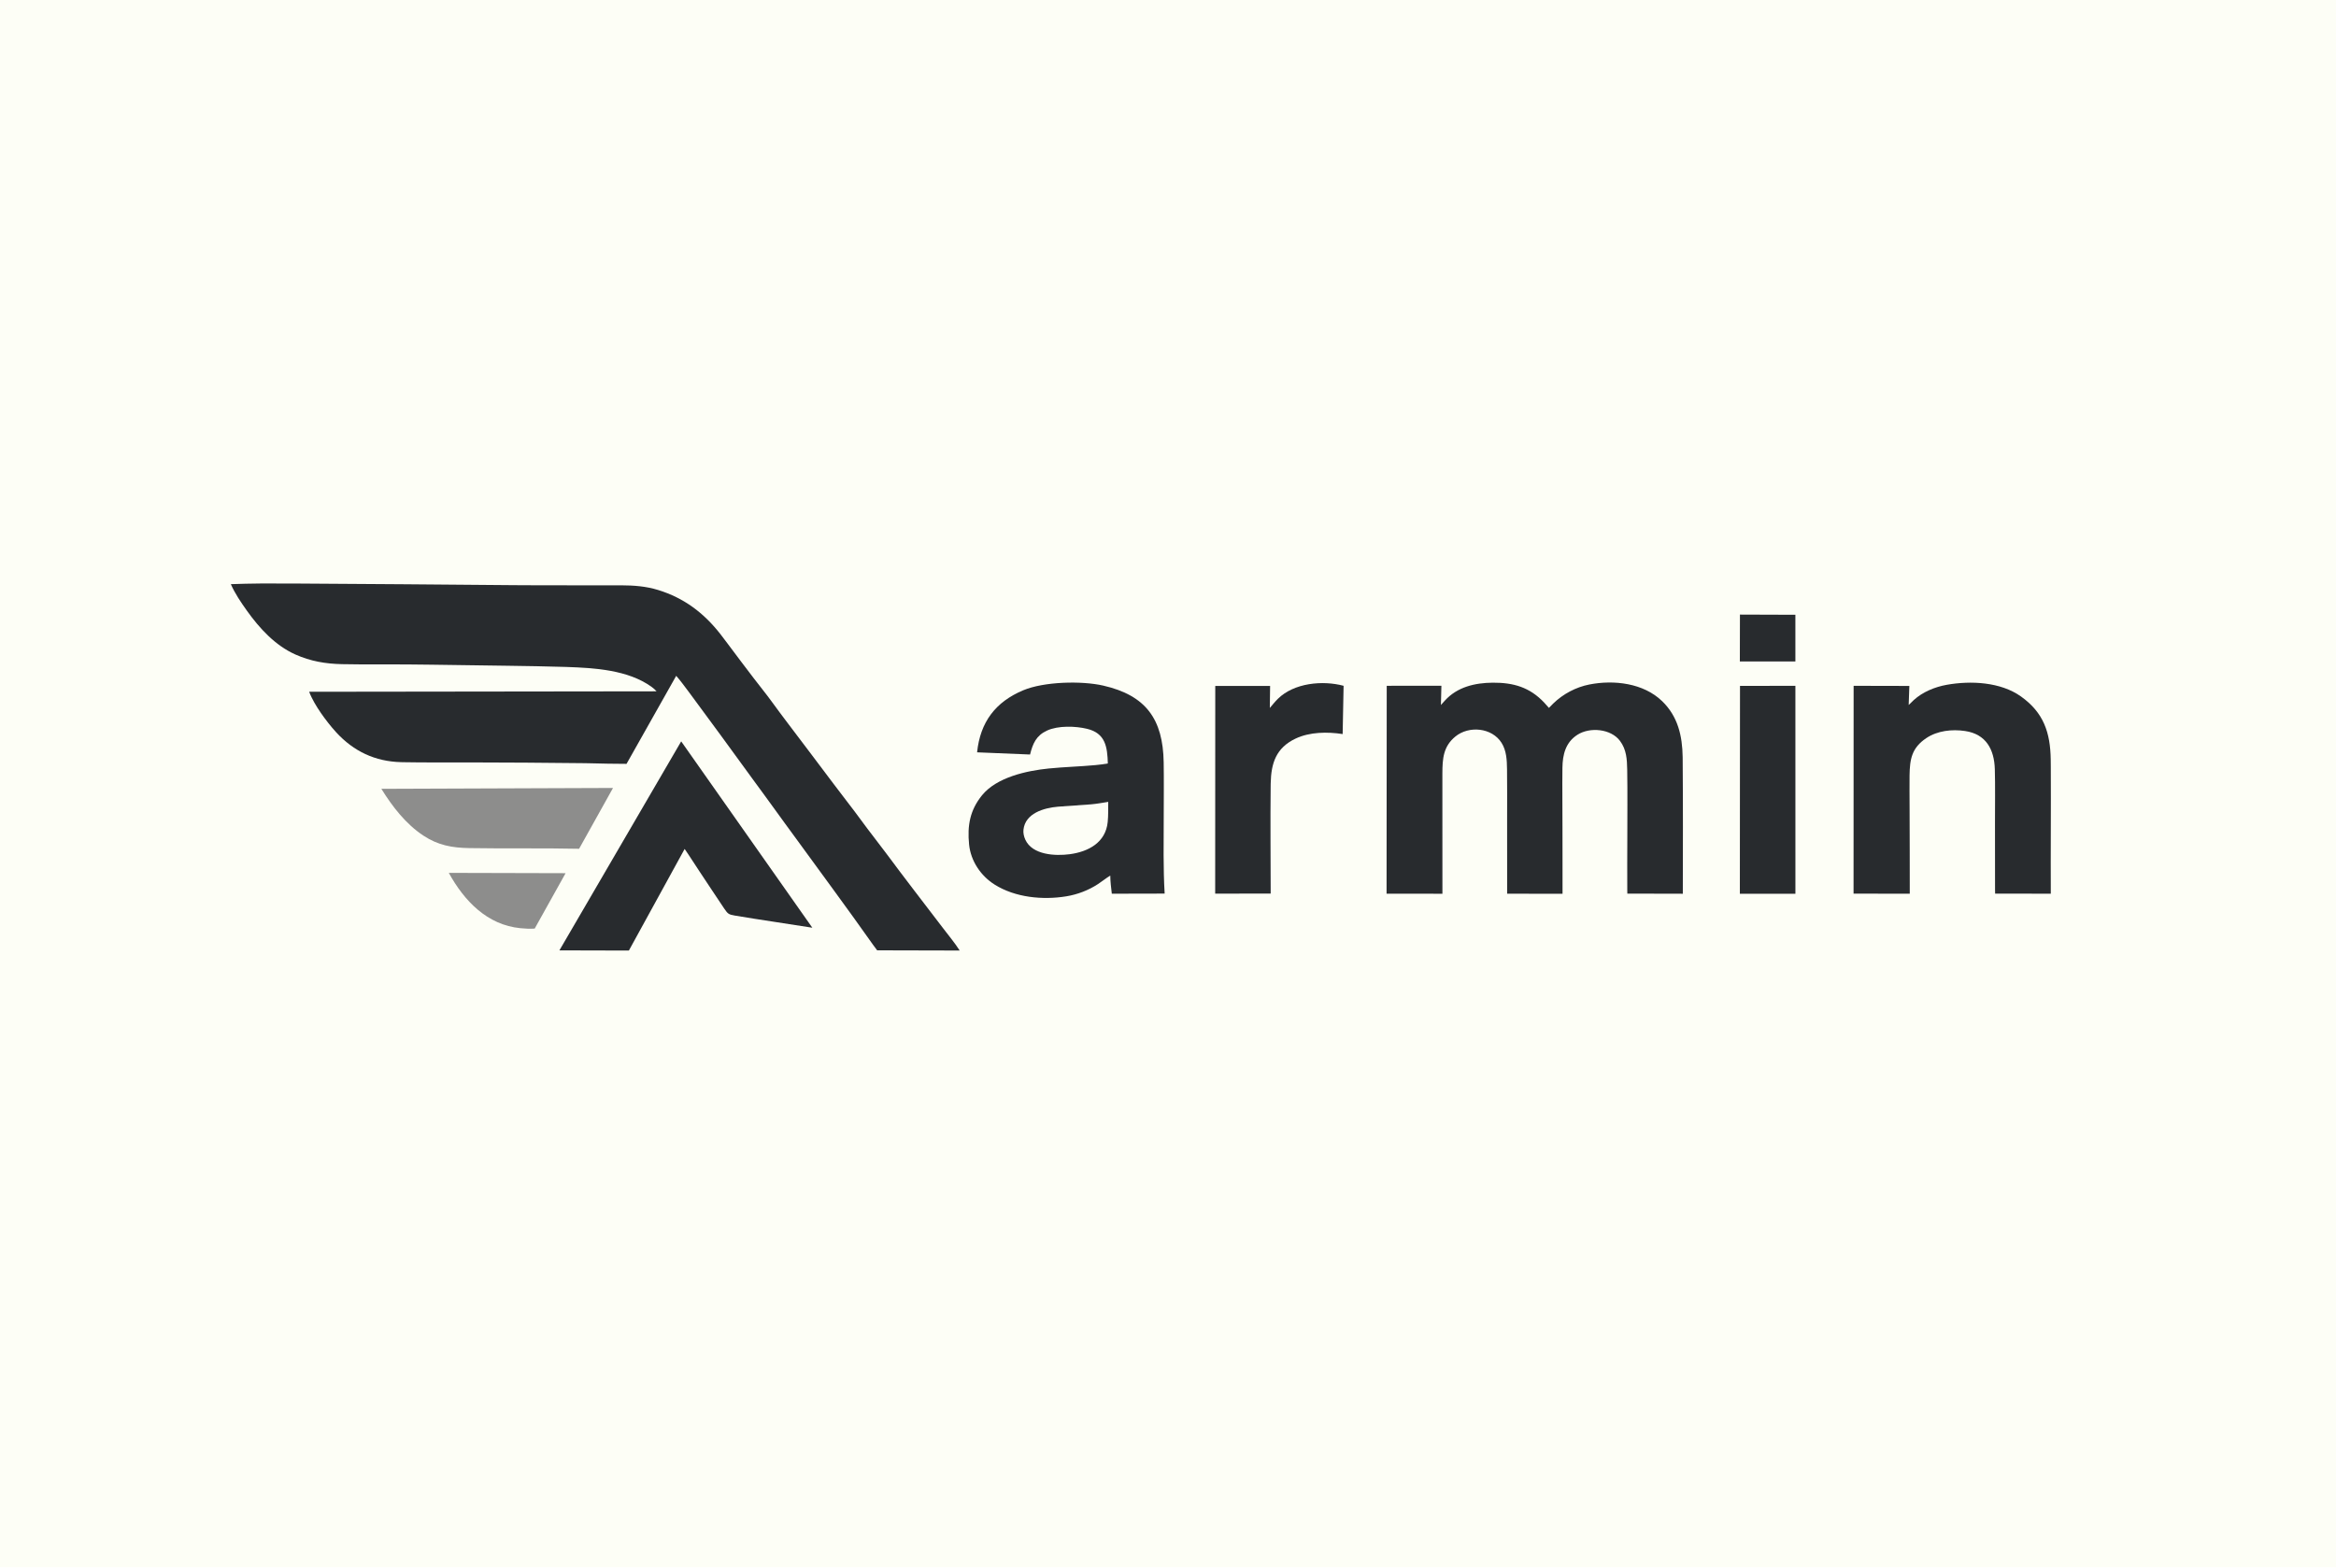
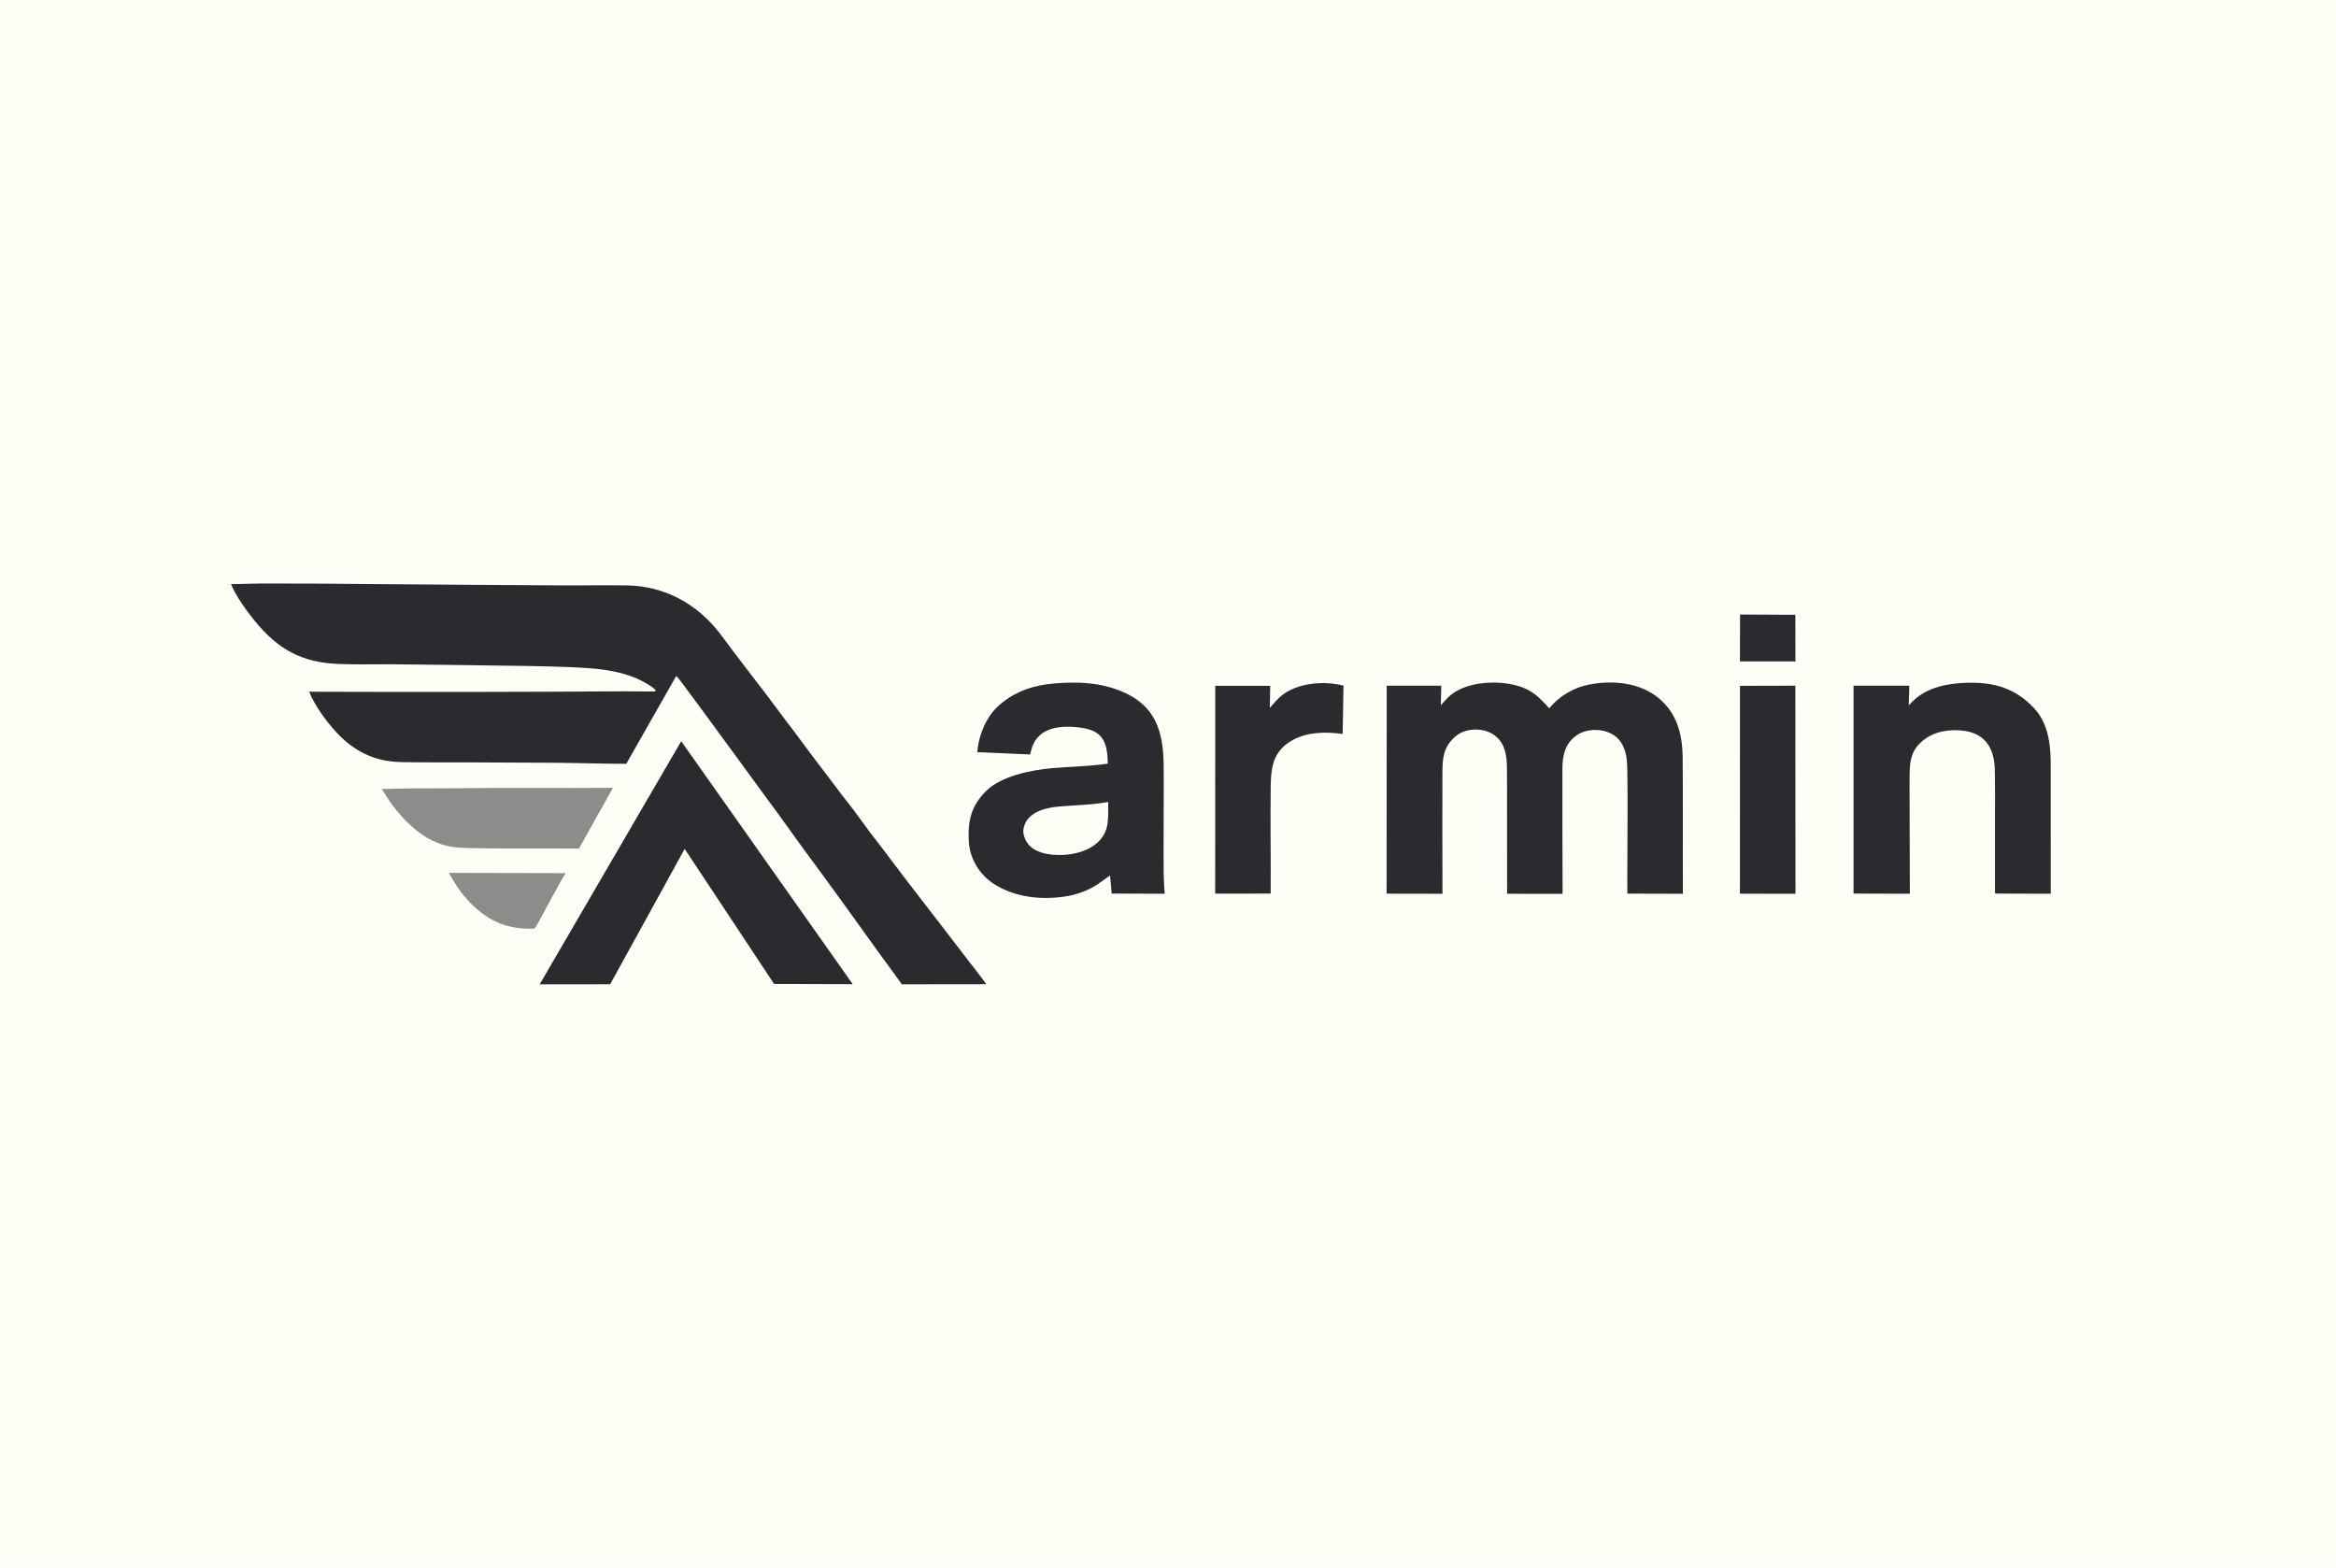
<svg xmlns="http://www.w3.org/2000/svg" width="1264" height="848" viewBox="0 0 1264 848">
-   <path fill="#FDFEF6" d="M0 0L1264 0L1264 848L0 848L0 0Z" />
-   <path fill="#282B2E" d="M124.902 316.067C130.212 315.868 135.526 315.761 140.84 315.712C140.842 315.711 142.382 315.702 142.384 315.702C148.361 315.682 154.339 315.702 160.316 315.731C199.662 315.92 239.01 316.302 278.356 316.616C297.635 316.77 316.91 316.639 336.188 316.698C342.982 316.719 349.61 317.219 356.139 319.236C370.157 323.567 380.831 331.616 389.803 343.098C391.032 344.671 392.238 346.261 393.425 347.866C398.211 354.342 403.112 360.715 407.976 367.132C411.197 371.383 414.622 375.503 417.733 379.83C420.592 383.808 423.549 387.685 426.491 391.599C434.625 402.425 442.886 413.163 450.971 424.025C455.917 430.67 461.115 437.136 465.985 443.834C470.433 449.953 475.163 455.842 479.668 461.915C489.783 475.548 500.182 488.985 510.489 502.474C513.459 506.36 516.646 510.186 519.284 514.3L474.623 514.191C473.841 513.214 473.105 512.198 472.384 511.175C458.338 491.259 443.788 471.708 429.469 451.987C426.415 447.781 423.299 443.61 420.281 439.379C416.002 433.379 411.579 427.495 407.257 421.527C395.861 405.79 384.353 390.123 372.797 374.503C372.796 374.501 372.085 373.552 372.084 373.551C370.073 370.88 368.096 368.18 365.888 365.67L339.016 413.303C332.293 413.329 325.571 413.119 318.85 412.98C318.848 412.98 317.189 412.948 317.188 412.948C317.186 412.948 315.883 412.93 315.881 412.93C294.984 412.676 274.079 412.561 253.18 412.52C241.549 412.498 229.895 412.618 218.267 412.406C218.265 412.405 216.962 412.376 216.96 412.376C202.961 411.998 191.379 406.552 181.902 396.228C179.075 393.148 176 389.202 173.627 385.757C171.272 382.337 168.764 378.206 167.288 374.294L355.281 374.057C354.44 373.143 353.568 372.363 352.561 371.635C339.787 362.392 321.471 361.405 306.856 360.882C306.854 360.882 305.433 360.837 305.431 360.837C295.233 360.537 285.019 360.355 274.816 360.223C261.429 360.048 248.042 359.848 234.655 359.663C234.653 359.663 231.925 359.629 231.923 359.629C228.796 359.596 225.669 359.565 222.542 359.531C210.078 359.396 197.595 359.612 185.135 359.357C176.174 359.173 168.056 357.791 159.84 354.132C148.929 349.273 140.372 339.933 133.552 330.359C130.316 325.815 127.155 321.17 124.902 316.067Z" />
-   <path fill="#282B2E" d="M838.119 383.021C838.901 382.222 839.669 381.409 840.471 380.63C845.788 375.469 852.729 371.788 860.004 370.357C873.302 367.741 889.266 369.592 899.388 379.388C907.896 387.621 910.317 398.159 910.481 409.629C910.481 409.631 910.493 410.815 910.493 410.817C910.689 435.063 910.622 459.326 910.567 483.574L880.546 483.505C880.535 482.99 880.521 482.474 880.516 481.959C880.411 472.462 880.546 462.952 880.537 453.454C880.526 441.15 880.687 428.818 880.474 416.518C880.375 410.802 880.096 405.6 876.564 400.863C871.661 394.285 860.298 393.278 853.604 397.518C847.148 401.607 845.512 408.256 845.422 415.449C845.286 426.212 845.476 436.988 845.446 447.754C845.413 459.696 845.539 471.644 845.479 483.585L815.511 483.564C815.461 469.926 815.5 456.285 815.494 442.646C815.489 433.866 815.574 425.059 815.447 416.28C815.376 411.346 815.198 406.212 812.479 401.91C807.277 393.679 794.852 392.521 787.557 398.464C780.955 403.842 780.503 410.419 780.467 418.418C780.371 440.137 780.571 461.859 780.488 483.578L750.266 483.542L750.351 371.062L779.937 371.047L779.674 381.449C780.395 380.66 781.1 379.858 781.818 379.066C788.5 371.694 798.095 369.442 807.753 369.379C818.935 369.306 827.719 371.873 835.5 380.092C836.401 381.043 837.262 382.03 838.119 383.021Z" />
-   <path fill="#282B2E" d="M528.7 407.062C530.405 390.638 538.696 379.767 553.667 373.489C564.894 368.782 585.224 368.269 596.972 370.961C620.071 376.255 629.291 389.121 629.664 412.48C629.82 422.256 629.707 432.038 629.688 441.815C629.66 455.447 629.378 469.953 630.188 483.496L601.594 483.559C601.214 480.295 600.794 477.028 600.771 473.742C598.459 475.143 596.368 476.876 594.104 478.353C588.996 481.686 583.032 483.977 577.015 484.966C564.231 487.067 549.343 485.646 538.186 478.618C530.678 473.889 525.25 465.833 524.368 456.899C523.359 446.689 524.819 438.377 531.36 430.318C539.327 420.502 555.605 417.004 567.479 415.807C575.903 414.958 584.383 414.769 592.812 413.967C595.033 413.756 597.248 413.466 599.447 413.087C599.181 404.033 598.141 396.733 588.181 394.333C581.94 392.83 572.578 392.517 566.57 395.273C560.678 397.977 558.852 402.279 557.359 408.243L528.7 407.062Z" />
-   <path fill="#FDFEF6" d="M554.783 454.286C554.039 452.645 553.601 450.745 553.793 448.942C554.742 440.009 564.885 437.121 572.386 436.481C578.357 435.971 584.346 435.71 590.318 435.206C593.452 434.941 596.548 434.353 599.657 433.871C599.605 437.511 599.734 441.162 599.372 444.784C598.265 455.84 588.959 460.844 578.799 462.189C571.013 463.221 558.578 462.646 554.783 454.286Z" />
-   <path fill="#282B2E" d="M1032.78 381.443C1033.75 380.598 1034.6 379.627 1035.55 378.762C1040.36 374.387 1046.98 371.671 1053.33 370.531C1066.31 368.203 1082.49 368.947 1093.57 376.862C1105.77 385.571 1109.42 396.315 1109.64 410.935C1109.66 412.321 1109.68 413.707 1109.68 415.092C1109.81 437.91 1109.56 460.731 1109.68 483.549L1079.55 483.519C1079.53 482.84 1079.51 482.163 1079.51 481.483C1079.45 469.37 1079.49 457.254 1079.48 445.141C1079.47 436.693 1079.64 424.618 1079.39 416.161C1079.07 405.456 1074.62 397.209 1063.31 395.527C1056.25 394.477 1048.35 395.311 1042.31 399.369C1034.47 404.64 1033.38 410.66 1033.25 419.606C1033.17 425.381 1033.27 431.17 1033.27 436.946C1033.27 452.476 1033.43 468.012 1033.37 483.541L1002.95 483.538L1002.99 371.073L1033.14 371.14L1032.78 381.443Z" />
-   <path fill="#282B2E" d="M368.59 401.131L439.549 501.96C426.191 499.802 411.141 497.685 397.564 495.38C394.215 494.812 393.81 494.423 391.864 491.586C387.425 485.115 383.221 478.48 378.819 471.984C375.986 467.803 373.347 463.476 370.458 459.338L340.285 514.312L302.694 514.216L368.59 401.131Z" />
-   <path fill="#282B2E" d="M687.091 383.047C688.543 381.371 689.89 379.645 691.473 378.089C700.217 369.497 715.65 368.013 727.013 371.063L726.504 397.175C718.279 395.913 708.686 395.994 701.022 399.629C690.514 404.612 687.775 412.875 687.57 423.881C687.57 423.883 687.551 425.186 687.551 425.188C687.33 444.61 687.548 464.05 687.562 483.475L657.53 483.529L657.574 371.128L687.251 371.142L687.091 383.047Z" />
-   <path fill="#282B2E" d="M941.507 371.094L971.48 371.092L971.49 483.577L941.432 483.579L941.507 371.094Z" />
-   <path fill="#8D8D8C" d="M206.358 426.808L331.702 426.343L313.348 459.249C293.534 458.814 273.709 459.217 253.893 458.877C244.584 458.718 237.058 457.364 229.143 452.157C219.609 445.886 212.281 436.403 206.358 426.808Z" />
-   <path fill="#8D8D8C" d="M242.842 472.288L306.043 472.453L289.328 502.42C286.742 502.623 284.143 502.463 281.562 502.21C263.562 500.445 251.167 487.415 242.842 472.288Z" />
-   <path fill="#282B2E" d="M941.477 332.531L971.471 332.632L971.477 357.886L941.425 357.899L941.477 332.531Z" />
+   <path fill="#FEFFF7" d="M0 0L1264 0L1264 848L0 848L0 0Z" />
+   <path fill="#292B2E" d="M125.015 316.078C130.131 315.918 135.248 315.801 140.365 315.731C140.367 315.731 141.551 315.719 141.553 315.719C141.555 315.719 142.857 315.714 142.859 315.714C163.044 315.677 183.239 315.838 203.423 316.033C236.555 316.352 269.686 316.496 302.818 316.724C314.967 316.808 327.132 316.539 339.276 316.744C359.63 317.086 377.059 326.692 389.329 342.479C391.778 345.63 394.084 348.883 396.505 352.053C401.762 358.937 406.971 365.86 412.295 372.693C416.472 378.055 420.383 383.596 424.536 388.972C431.45 397.922 438.013 407.145 444.931 416.089C449.854 422.455 454.544 428.993 459.561 435.286C463.223 439.881 466.529 444.71 470.037 449.414C470.038 449.416 470.754 450.364 470.755 450.366C470.757 450.367 471.363 451.148 471.364 451.149C478.941 460.813 486.158 470.745 493.69 480.441C503.686 493.309 514.65 507.634 524.399 520.324C527.491 524.349 530.763 528.335 533.64 532.511L487.967 532.567C482.068 524.223 475.869 516.093 469.974 507.749C467.057 503.619 464.067 499.549 461.135 495.432C457.176 489.871 453.076 484.419 449.1 478.871C442.282 469.359 435.152 460.065 428.398 450.508C425.83 446.874 423.202 443.284 420.59 439.681C415.951 433.282 411.137 427.009 406.545 420.578C401.787 413.914 396.881 407.376 392.056 400.764C384.364 390.222 376.665 379.7 368.849 369.248C367.932 368.022 366.953 366.845 365.918 365.717L338.876 413.278C327.013 413.261 315.155 412.852 303.293 412.736C303.292 412.736 300.785 412.716 300.784 412.716C285.629 412.616 270.473 412.582 255.318 412.508C242.813 412.447 230.294 412.585 217.792 412.368C212.295 412.273 206.853 411.544 201.663 409.666C189.768 405.36 181.64 396.928 174.421 386.866C171.753 383.147 168.956 378.483 167.29 374.248C168.884 374.266 170.478 374.288 172.072 374.293C227.569 374.487 283.067 374.427 338.563 374.048C343.312 374.016 348.067 374.213 352.812 374.158C353.301 374.152 354.097 374.222 354.566 373.976C355.48 373.497 352.737 371.685 352.459 371.493C342.471 364.593 330.251 362.357 318.375 361.514C305.165 360.577 286.689 360.333 273.249 360.172C253.3 359.932 233.348 359.574 213.398 359.436C213.396 359.436 211.381 359.425 211.379 359.425C201.957 359.388 192.53 359.637 183.116 359.252C162.928 358.427 150.217 351.191 137.565 335.603C133.356 330.418 127.482 322.278 125.015 316.078Z" />
+   <path fill="#292B2E" d="M838.285 383.249C838.286 383.248 838.345 383.177 838.346 383.176C843.832 376.517 851.635 371.946 860.123 370.345C872.843 367.946 887.526 369.294 897.754 377.946C907.337 386.053 910.324 397.27 910.477 409.407C910.477 409.409 910.485 410.221 910.485 410.223C910.696 434.679 910.49 459.14 910.618 483.597L880.559 483.514C880.441 477.106 880.576 470.67 880.582 464.262C880.596 448.83 880.782 433.373 880.554 417.943C880.465 411.9 880.329 406.137 876.689 401.056C871.623 393.985 859.288 393.089 852.583 398.214C846.867 402.583 845.473 408.722 845.41 415.567C845.41 415.569 845.406 416.635 845.406 416.636C845.406 438.965 845.405 461.295 845.515 483.624L815.492 483.6C815.394 467.377 815.525 451.151 815.449 434.927C815.418 428.278 815.514 421.62 815.401 414.974C815.294 408.609 814.371 402.472 809.165 398.231C803.203 393.373 792.758 393.568 787.091 398.823C780.862 404.599 780.519 410.317 780.482 418.537C780.384 440.219 780.52 461.907 780.516 483.59L750.274 483.53L750.343 371.011L779.891 370.995L779.602 381.637C780.934 380.219 782.147 378.69 783.537 377.328C792.194 368.847 809.245 367.904 820.341 370.825C828.765 373.043 832.605 376.981 838.285 383.249Z" />
+   <path fill="#292B2E" d="M528.764 406.964C529.603 397.516 533.734 387.333 541.181 381.085C549.934 373.742 559.797 370.6 571.068 369.735C583.436 368.785 595.241 369.25 606.825 374.046C624.743 381.464 629.33 394.907 629.643 413.192C629.742 418.973 629.666 424.751 629.681 430.532C629.717 444.702 629.503 458.883 629.672 473.051C629.714 476.565 629.964 480.071 630.195 483.578L601.526 483.48L600.662 473.652C598.422 475.142 596.344 476.863 594.104 478.351C588.549 482.041 581.95 484.336 575.355 485.208C562.432 486.916 548.977 485.407 537.827 478.277C530.044 473.3 524.734 464.645 524.212 455.355C523.585 444.2 525.477 436.105 533.483 428.084C541.693 419.858 557.852 416.684 568.943 415.666C578.396 414.799 589.895 414.661 599.444 413.172C599.155 402.505 597.402 395.717 585.805 393.884C575.114 392.194 561.669 392.832 558.169 405.233C557.889 406.223 557.663 407.227 557.407 408.223L528.764 406.964Z" />
+   <path fill="#FEFFF7" d="M554.736 454.048C553.959 452.313 553.476 450.371 553.797 448.468C555.223 440.008 564.669 437.175 572.026 436.488C578.543 435.879 585.089 435.651 591.606 435.046C594.303 434.796 596.972 434.318 599.651 433.927C599.646 437.711 599.775 441.51 599.32 445.267C597.521 460.125 579.447 464.209 567.024 462.107C561.77 461.218 557.008 459.121 554.736 454.048Z" />
+   <path fill="#292B2E" d="M368.602 401.051L461.403 532.493L418.843 532.365L370.482 459.304L330.162 532.541L292.024 532.577L368.602 401.051Z" />
+   <path fill="#292B2E" d="M1032.83 381.607C1033.63 380.806 1034.41 379.995 1035.22 379.206C1042.86 371.747 1054.22 369.676 1064.5 369.418C1079.17 369.049 1090.54 372.39 1100.71 383.273C1107.64 390.702 1109.41 400.989 1109.59 410.817C1109.62 412.559 1109.63 414.301 1109.64 416.043C1109.72 438.549 1109.56 461.057 1109.66 483.564L1079.53 483.494C1079.51 482.903 1079.49 482.313 1079.49 481.721C1079.48 469.646 1079.46 457.572 1079.47 445.497C1079.48 436.477 1079.58 427.436 1079.41 418.418C1079.4 417.507 1079.38 416.596 1079.35 415.686C1078.99 405.025 1074.21 397.072 1063.07 395.472C1055.31 394.358 1047.01 395.505 1040.75 400.491C1034.52 405.452 1033.41 410.825 1033.28 418.418C1033.19 424.076 1033.28 429.743 1033.28 435.402C1033.28 451.458 1033.35 467.51 1033.41 483.566L1002.94 483.494L1002.95 371.01L1033.11 371.013L1032.83 381.607Z" />
+   <path fill="#292B2E" d="M687.089 383.038C689.002 380.864 690.837 378.603 693.038 376.721C701.601 369.395 716.426 368.187 726.964 370.981L726.512 397.127C717.704 395.896 707.707 395.931 699.689 400.294C689.295 405.951 687.732 414.228 687.576 425.306C687.303 444.701 687.696 464.1 687.57 483.496L657.524 483.526L657.574 371.06L687.306 371.09L687.089 383.038Z" />
+   <path fill="#292B2E" d="M941.494 371.079L971.454 371.013L971.518 483.583L941.464 483.562L941.494 371.079Z" />
+   <path fill="#8D8C8B" d="M206.543 426.861C209.738 426.956 212.934 426.775 216.129 426.69C225.824 426.431 235.526 426.627 245.224 426.502C274.04 426.129 302.863 426.48 331.681 426.269L313.261 459.144C307.167 459.118 301.075 459.076 294.981 459.074C282.599 459.068 270.191 459.169 257.811 458.939C254.647 458.88 251.47 458.822 248.311 458.617C233.919 457.684 223.74 449.375 214.728 438.722C211.406 434.795 209.265 431.082 206.543 426.861Z" />
+   <path fill="#8D8C8B" d="M242.888 472.292L306.039 472.429C303.404 476.747 301.045 481.232 298.588 485.653C296.095 490.141 293.798 494.747 291.283 499.218C290.655 500.334 289.971 501.419 289.209 502.449C283.637 502.736 278.115 502.081 272.78 500.43C262.282 497.182 252.5 487.888 246.735 478.766C245.394 476.644 244.149 474.463 242.888 472.292Z" />
+   <path fill="#292B2E" d="M941.546 332.502L971.44 332.635L971.506 357.882L941.467 357.865L941.546 332.502Z" />
</svg>
